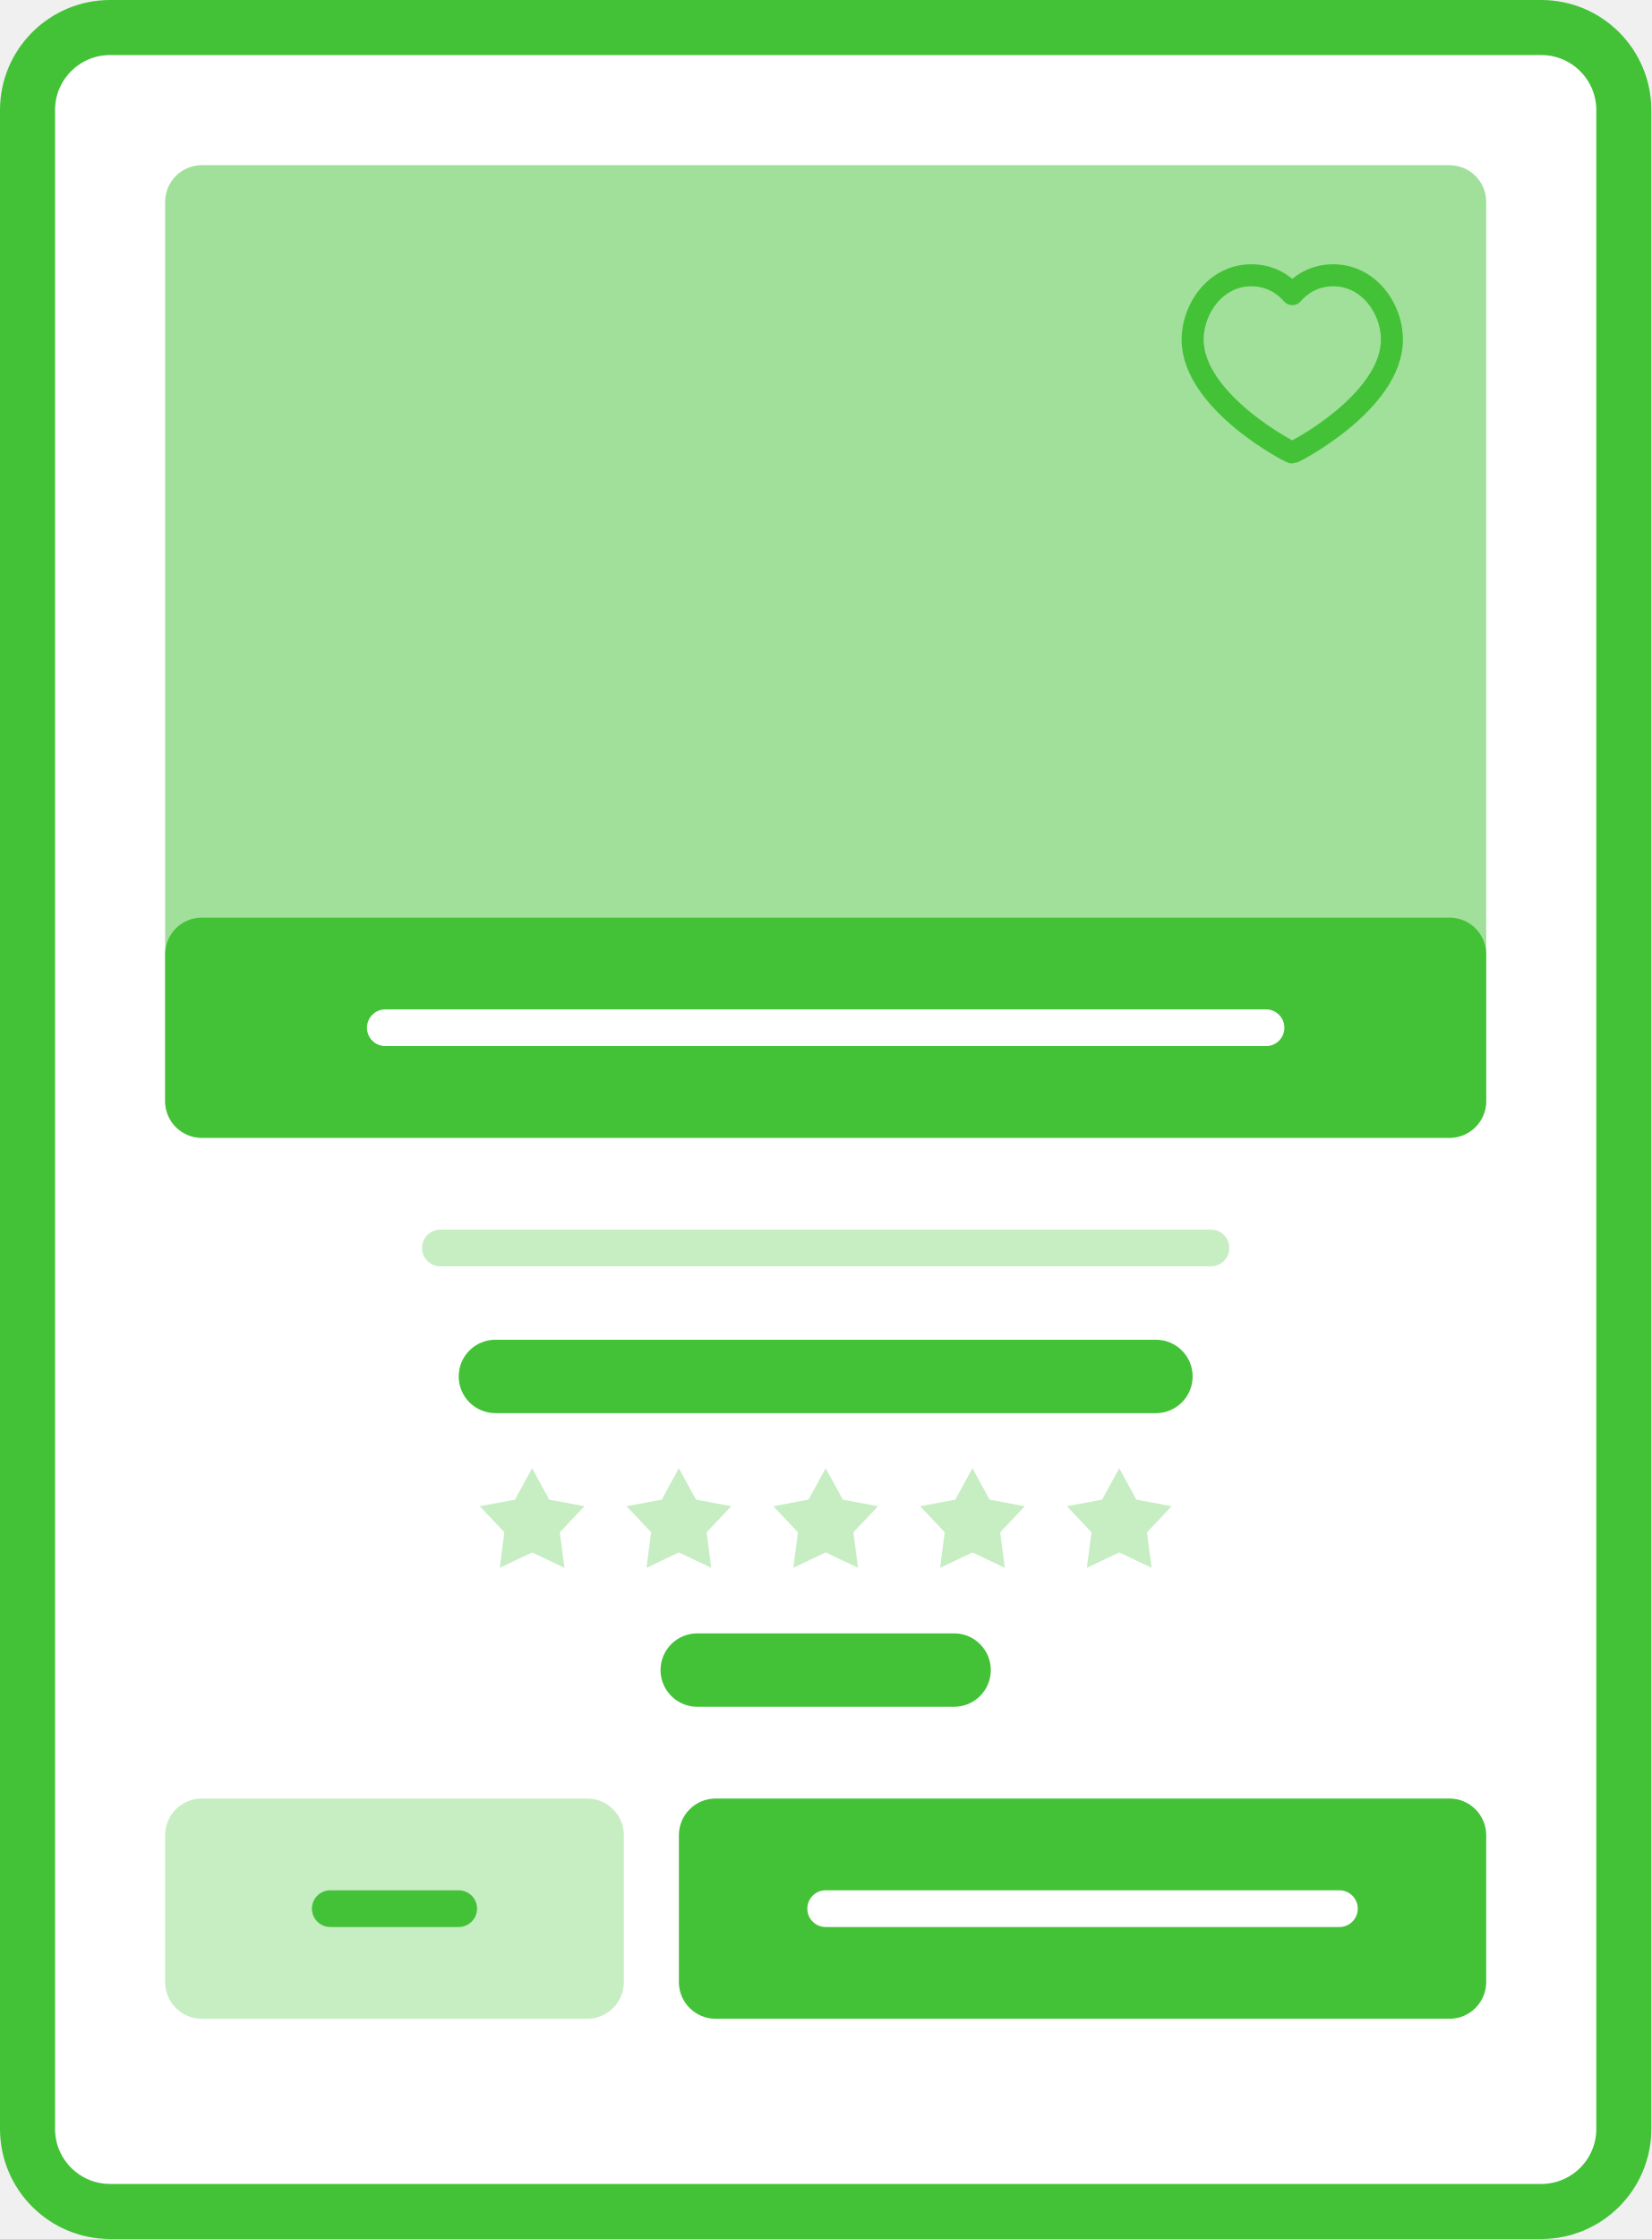
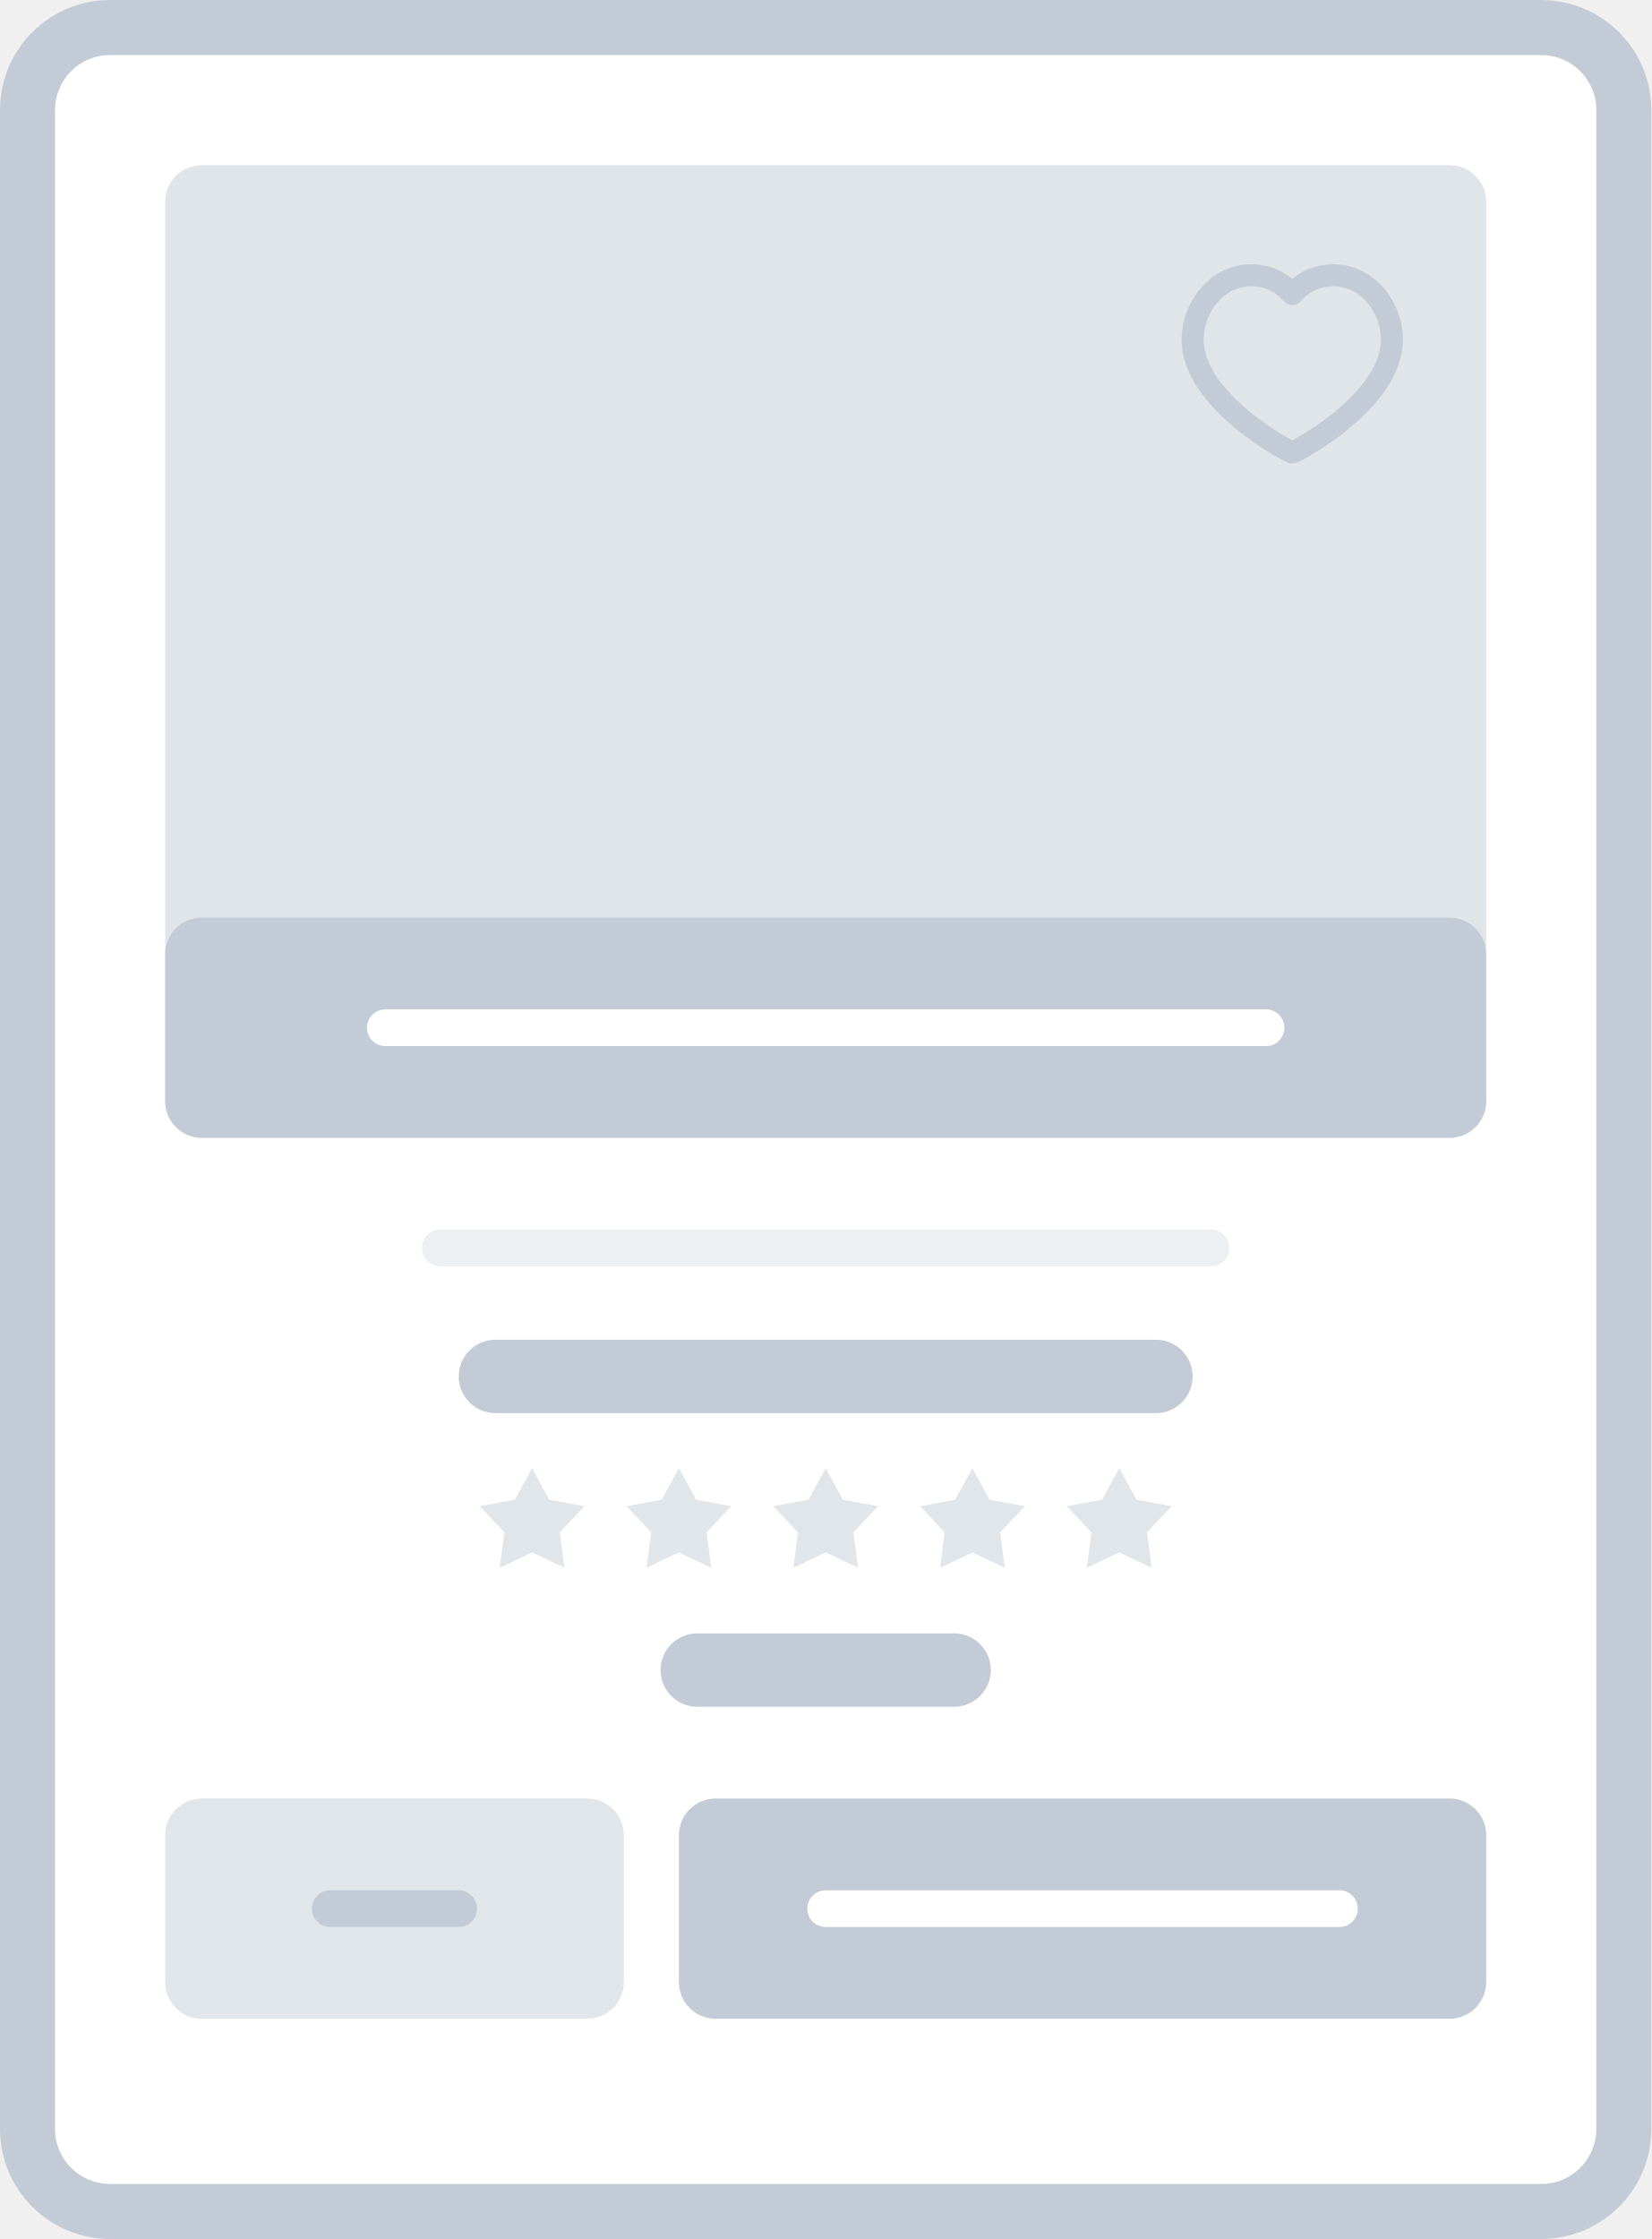
<svg xmlns="http://www.w3.org/2000/svg" width="90" height="122" viewBox="0 0 90 122" fill="none">
-   <rect x="1.5" y="1.5" width="87" height="119" rx="4.5" fill="white" stroke="#43C237" stroke-width="3" />
-   <rect x="9" y="9" width="72" height="53" rx="2" fill="#43C237" fill-opacity="0.5" />
-   <path d="M72.664 15C74.595 15 75.862 16.81 75.862 18.5C75.862 21.88 70.552 24.656 70.431 24.656C70.311 24.656 65 21.88 65 18.5C65 16.81 66.267 15 68.198 15C69.285 15 70.009 15.543 70.431 16.026C70.854 15.543 71.578 15 72.664 15Z" stroke="#43C237" stroke-width="1.2" stroke-miterlimit="10" stroke-linecap="round" stroke-linejoin="round" />
-   <rect x="9" y="50" width="72" height="12" rx="2" fill="#43C237" />
+   <rect x="1.5" y="1.5" width="87" height="119" rx="4.5" fill="white" stroke="#C3CCD6" stroke-width="3" />
+   <rect x="9" y="9" width="72" height="53" rx="2" fill="#C3CCD6" fill-opacity="0.5" />
+   <path d="M72.664 15C74.595 15 75.862 16.81 75.862 18.5C75.862 21.88 70.552 24.656 70.431 24.656C70.311 24.656 65 21.88 65 18.5C65 16.81 66.267 15 68.198 15C69.285 15 70.009 15.543 70.431 16.026C70.854 15.543 71.578 15 72.664 15Z" stroke="#C3CCD6" stroke-width="1.2" stroke-miterlimit="10" stroke-linecap="round" stroke-linejoin="round" />
+   <rect x="9" y="50" width="72" height="12" rx="2" fill="#C3CCD6" />
  <rect x="20" y="55" width="50" height="2" rx="1" fill="white" />
-   <rect x="25" y="73" width="40" height="4" rx="2" fill="#43C237" />
-   <rect x="36" y="89" width="18" height="4" rx="2" fill="#43C237" />
-   <rect x="23" y="67" width="44" height="2" rx="1" fill="#43C237" fill-opacity="0.3" />
-   <path d="M29 80L29.935 81.714L31.853 82.073L30.512 83.491L30.763 85.427L29 84.59L27.237 85.427L27.488 83.491L26.147 82.073L28.065 81.714L29 80Z" fill="#C7EDC3" />
-   <path d="M37 80L37.935 81.714L39.853 82.073L38.512 83.491L38.763 85.427L37 84.59L35.237 85.427L35.488 83.491L34.147 82.073L36.065 81.714L37 80Z" fill="#C7EDC3" />
-   <path d="M45 80L45.935 81.714L47.853 82.073L46.512 83.491L46.763 85.427L45 84.59L43.237 85.427L43.488 83.491L42.147 82.073L44.065 81.714L45 80Z" fill="#C7EDC3" />
-   <path d="M53 80L53.935 81.714L55.853 82.073L54.512 83.491L54.763 85.427L53 84.59L51.237 85.427L51.488 83.491L50.147 82.073L52.065 81.714L53 80Z" fill="#C7EDC3" />
-   <path d="M61 80L61.935 81.714L63.853 82.073L62.512 83.491L62.763 85.427L61 84.59L59.237 85.427L59.488 83.491L58.147 82.073L60.065 81.714L61 80Z" fill="#C7EDC3" />
-   <rect x="37" y="98" width="44" height="12" rx="2" fill="#43C237" />
-   <rect x="9" y="98" width="25" height="12" rx="2" fill="#C7EDC3" />
+   <rect x="25" y="73" width="40" height="4" rx="2" fill="#C3CCD6" />
+   <rect x="36" y="89" width="18" height="4" rx="2" fill="#C3CCD6" />
+   <rect x="23" y="67" width="44" height="2" rx="1" fill="#C3CCD6" fill-opacity="0.3" />
+   <path d="M29 80L29.935 81.714L31.853 82.073L30.512 83.491L30.763 85.427L29 84.59L27.237 85.427L27.488 83.491L26.147 82.073L28.065 81.714L29 80Z" fill="#E1E6EB" />
+   <path d="M37 80L37.935 81.714L39.853 82.073L38.512 83.491L38.763 85.427L37 84.59L35.237 85.427L35.488 83.491L34.147 82.073L36.065 81.714L37 80Z" fill="#E1E6EB" />
+   <path d="M45 80L45.935 81.714L47.853 82.073L46.512 83.491L46.763 85.427L45 84.59L43.237 85.427L43.488 83.491L42.147 82.073L44.065 81.714L45 80Z" fill="#E1E6EB" />
+   <path d="M53 80L53.935 81.714L55.853 82.073L54.512 83.491L54.763 85.427L53 84.59L51.237 85.427L51.488 83.491L50.147 82.073L52.065 81.714L53 80Z" fill="#E1E6EB" />
+   <path d="M61 80L61.935 81.714L63.853 82.073L62.512 83.491L62.763 85.427L61 84.59L59.237 85.427L59.488 83.491L58.147 82.073L60.065 81.714L61 80Z" fill="#E1E6EB" />
+   <rect x="37" y="98" width="44" height="12" rx="2" fill="#C3CCD6" />
+   <rect x="9" y="98" width="25" height="12" rx="2" fill="#E1E6EB" />
  <rect x="44" y="103" width="30" height="2" rx="1" fill="white" />
-   <rect x="17" y="103" width="9" height="2" rx="1" fill="#43C237" />
+   <rect x="17" y="103" width="9" height="2" rx="1" fill="#C3CCD6" />
</svg>
